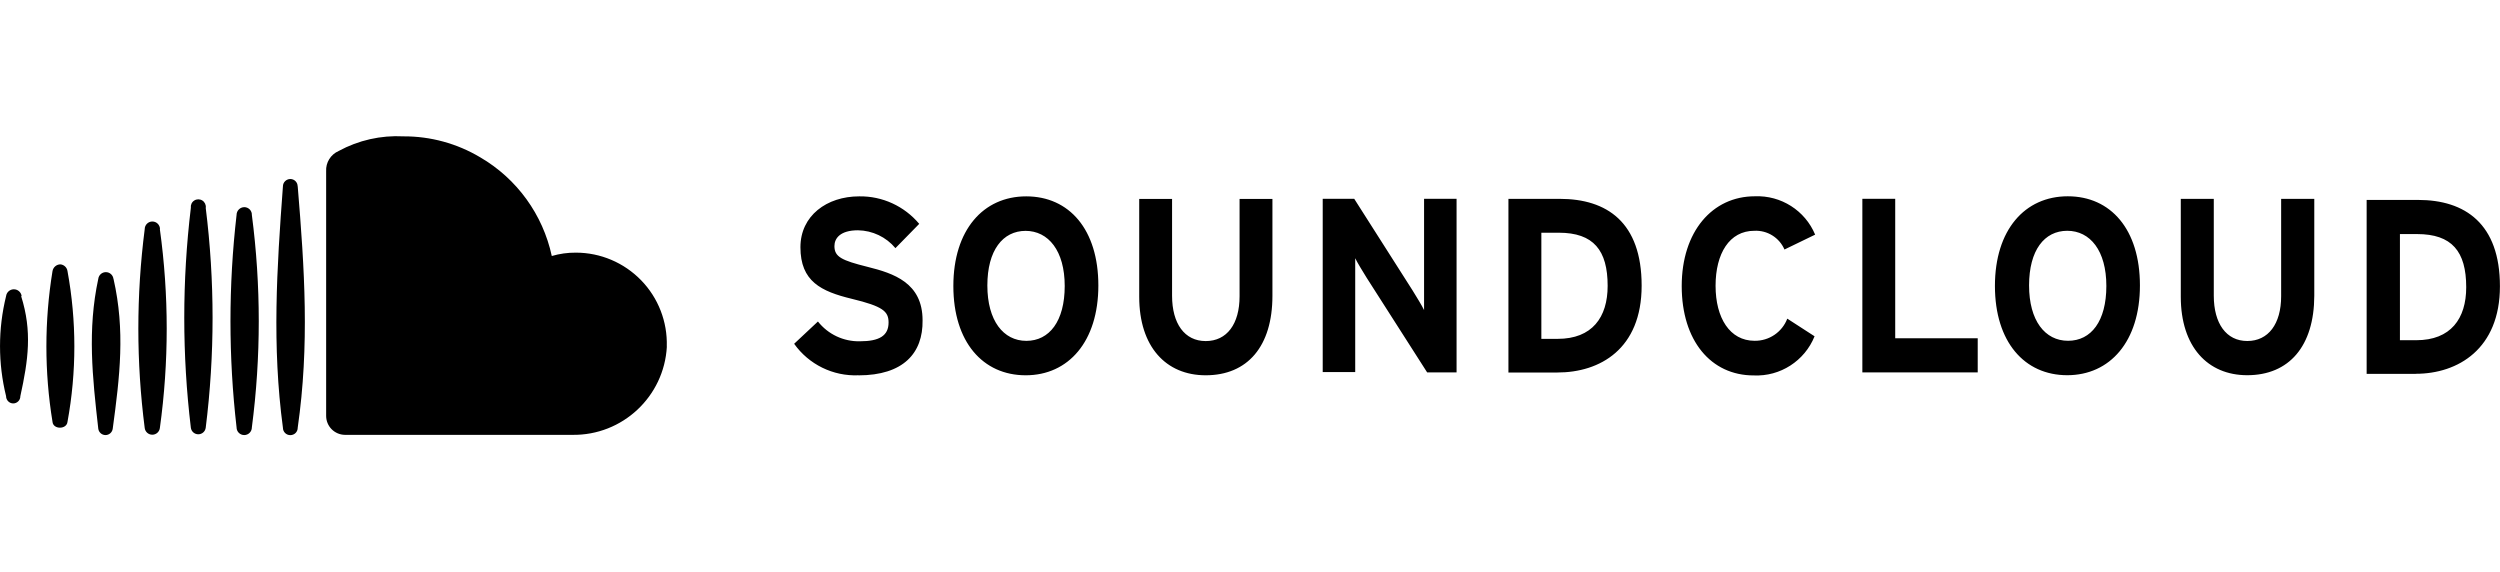
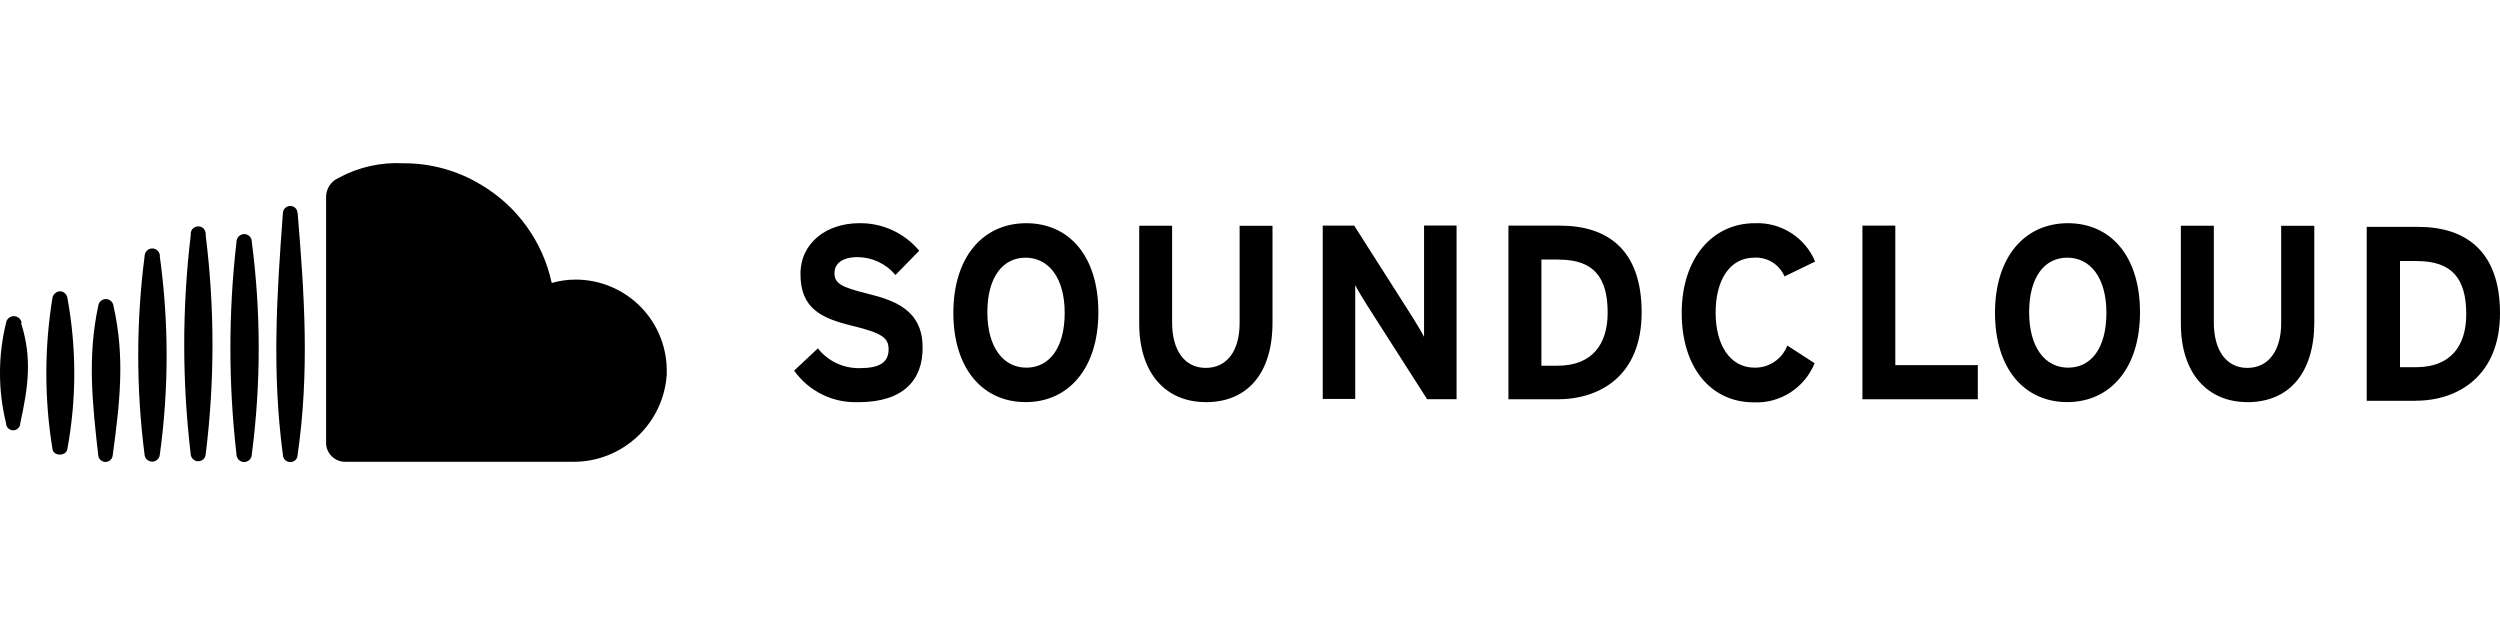
- <svg xmlns="http://www.w3.org/2000/svg" id="a" viewBox="0 0 350 80">
+ <svg xmlns="http://www.w3.org/2000/svg" id="a" viewBox="0 0 320 80">
  <defs>
-     <style>.c{stroke-width:0px;}</style>
+     <style>.cls-1{stroke-width:0px;}</style>
  </defs>
  <g id="b">
-     <path class="c" d="m120.18,52.54c-3.55.15-6.94-1.51-9-4.41l3.33-3.12c1.42,1.8,3.59,2.82,5.88,2.77,2.73,0,4.01-.79,4.01-2.63,0-1.56-.79-2.26-5.13-3.31-4.34-1.05-7.21-2.45-7.21-7.23,0-4.41,3.69-7.12,8.23-7.12,3.24-.05,6.32,1.37,8.4,3.85l-3.33,3.4c-1.3-1.56-3.22-2.47-5.25-2.5-2.47,0-3.29,1.12-3.29,2.21,0,1.51,1,2,4.64,2.91,3.64.91,7.7,2.22,7.7,7.49.07,4.59-2.7,7.7-8.98,7.7Zm23.42,0c-6,0-10.13-4.66-10.13-12.5s4.18-12.55,10.2-12.55,10.1,4.64,10.1,12.48-4.18,12.57-10.17,12.57Zm0-20.22c-3.22,0-5.37,2.73-5.37,7.65s2.24,7.75,5.46,7.75,5.37-2.75,5.37-7.68-2.28-7.72-5.5-7.72h.04Zm25.2,20.22c-5.56,0-9.31-3.99-9.31-10.99v-13.7h4.6v13.56c0,3.89,1.75,6.34,4.71,6.34s4.74-2.38,4.74-6.27v-13.63h4.6v13.56c0,7.07-3.48,11.13-9.35,11.13Zm31.01-.39l-8.47-13.25c-.56-.91-1.31-2.12-1.61-2.75v15.94h-4.55v-24.26h4.41l8.17,12.83c.56.91,1.31,2.12,1.61,2.75v-15.58h4.55v24.31h-4.11Zm18.25,0h-6.88v-24.31h7.19c6.58,0,11.46,3.26,11.46,12.15s-5.86,12.16-11.78,12.16Zm.16-19.57h-2.43v14.86h2.28c4.83,0,7-3.01,7-7.42,0-4.97-1.96-7.44-6.84-7.44Zm31.61,2.36c-.72-1.67-2.4-2.72-4.22-2.63-3.5,0-5.43,3.19-5.43,7.7s2,7.7,5.46,7.7c2.03.03,3.86-1.21,4.58-3.1l3.82,2.47c-1.39,3.45-4.81,5.65-8.52,5.48-6,0-10.08-4.87-10.08-12.51s4.29-12.57,10.24-12.57c3.66-.15,7.03,1.99,8.44,5.37l-4.29,2.08Zm10.9,17.2v-24.31h4.6v19.53h11.55v4.78h-16.15Zm28.69.39c-6,0-10.13-4.66-10.13-12.5s4.18-12.55,10.2-12.55,10.1,4.64,10.1,12.48-4.18,12.57-10.19,12.57h.02Zm0-20.22c-3.22,0-5.35,2.73-5.35,7.65s2.22,7.75,5.46,7.75,5.36-2.75,5.36-7.68-2.26-7.72-5.48-7.72h.02Zm25.2,20.22c-5.55,0-9.31-3.99-9.31-10.99v-13.7h4.62v13.56c0,3.89,1.75,6.34,4.69,6.34s4.74-2.38,4.74-6.27v-13.63h4.64v13.56c-.02,7.07-3.53,11.13-9.4,11.13h.02Zm23.59-.19h-6.88v-24.35h7.21c6.58,0,11.45,3.34,11.45,12.09s-5.86,12.25-11.78,12.25Zm.18-19.57h-2.4v14.86h2.28c4.83,0,7-3.01,7-7.42,0-5.02-2.01-7.44-6.88-7.44Zm-245.03,15.75c-.38,7-6.22,12.46-13.23,12.36h-31.84c-1.46-.02-2.63-1.2-2.63-2.66V23.98c-.07-1.22.63-2.35,1.75-2.84,2.78-1.51,5.92-2.22,9.08-2.05,3.78-.02,7.5,1,10.75,2.94,5.13,2.99,8.76,8.01,10.01,13.81,1.1-.32,2.23-.48,3.38-.47,3.44,0,6.73,1.4,9.13,3.87,2.4,2.47,3.69,5.8,3.59,9.24v.05Zm-51.68-22.44c.96,11.62,1.66,22.21,0,33.8,0,.28-.1.54-.3.74-.19.19-.46.3-.74.3-.57,0-1.03-.46-1.03-1.03-1.54-11.48-.86-22.28,0-33.8,0-.57.47-1.02,1.03-1.03.57,0,1.03.46,1.03,1.03Zm-6.42,4.01c1.29,9.88,1.29,19.88,0,29.75,0,.59-.48,1.07-1.07,1.07s-1.07-.48-1.07-1.07c-1.14-9.89-1.14-19.87,0-29.75,0-.6.49-1.09,1.09-1.09.29,0,.57.13.77.34.2.22.3.5.28.79v-.05Zm-6.46-1c1.28,10.23,1.28,20.58,0,30.8-.07.52-.51.91-1.04.91s-.97-.39-1.04-.91c-1.23-10.23-1.23-20.57,0-30.8-.05-.4.13-.8.48-1.02.34-.22.78-.22,1.13,0,.34.22.53.62.48,1.02Zm-6.42,2.99c1.28,9.24,1.28,18.61,0,27.85-.07.53-.52.93-1.06.93s-.99-.4-1.06-.93c-1.19-9.24-1.19-18.6,0-27.85,0-.59.48-1.07,1.07-1.07s1.07.48,1.07,1.07h-.02Zm-6.49,6.95c1.65,7.26.89,13.63-.11,21-.07.5-.5.88-1.01.88s-.94-.38-1.01-.88c-.82-7.25-1.54-13.84,0-21,.07-.53.52-.93,1.06-.93s.99.4,1.06.93Zm-6.44-1.07c1.28,6.97,1.28,14.12,0,21.09-.11,1.1-2.01,1.1-2.1,0-1.14-6.98-1.14-14.11,0-21.09.09-.54.55-.94,1.1-.95.51.04.93.44,1,.95Zm-6.49,3.5c1.56,4.94,1,8.93-.11,14,0,.27-.1.53-.29.72-.19.19-.44.3-.71.3-.55,0-1-.46-1-1.02-1.13-4.6-1.13-9.4,0-14,.07-.55.54-.96,1.09-.96s1.02.41,1.09.96h-.09Z" />
+     <path class="cls-1" d="m109.88,51.47c-3.25.14-6.35-1.38-8.23-4.03l3.04-2.85c1.3,1.65,3.28,2.58,5.38,2.53,2.5,0,3.67-.72,3.67-2.4,0-1.43-.72-2.07-4.69-3.03-3.97-.96-6.59-2.24-6.59-6.61,0-4.03,3.37-6.51,7.52-6.51,2.96-.05,5.78,1.25,7.68,3.52l-3.04,3.11c-1.19-1.43-2.94-2.26-4.8-2.29-2.26,0-3.01,1.02-3.01,2.02,0,1.38.91,1.83,4.24,2.66s7.04,2.03,7.04,6.85c.06,4.2-2.47,7.04-8.21,7.04h0Zm21.41,0c-5.49,0-9.26-4.26-9.26-11.43s3.82-11.47,9.33-11.47,9.23,4.24,9.23,11.41-3.82,11.49-9.3,11.49Zm0-18.49c-2.94,0-4.91,2.5-4.91,6.99s2.05,7.09,4.99,7.09,4.91-2.51,4.91-7.02-2.08-7.06-5.03-7.06h.04Zm23.04,18.49c-5.08,0-8.51-3.65-8.51-10.05v-12.53h4.21v12.4c0,3.56,1.6,5.8,4.31,5.8s4.33-2.18,4.33-5.73v-12.46h4.21v12.4c0,6.46-3.18,10.18-8.55,10.18h0Zm28.35-.36l-7.74-12.11c-.51-.83-1.2-1.94-1.47-2.51v14.57h-4.16v-22.18h4.03l7.47,11.73c.51.83,1.2,1.94,1.47,2.51v-14.25h4.16v22.23h-3.76Zm16.69,0h-6.29v-22.23h6.57c6.02,0,10.48,2.98,10.48,11.11s-5.36,11.12-10.77,11.12h0Zm.15-17.89h-2.22v13.59h2.08c4.42,0,6.4-2.75,6.4-6.78,0-4.54-1.79-6.8-6.25-6.8h0Zm28.9,2.16c-.66-1.53-2.19-2.49-3.86-2.4-3.2,0-4.96,2.92-4.96,7.04s1.83,7.04,4.99,7.04c1.86.03,3.53-1.11,4.19-2.83l3.49,2.26c-1.27,3.15-4.4,5.17-7.79,5.01-5.49,0-9.22-4.45-9.22-11.44s3.92-11.49,9.36-11.49c3.35-.14,6.43,1.82,7.72,4.91l-3.92,1.9h0Zm9.97,15.73v-22.23h4.21v17.86h10.56v4.37h-14.77Zm26.23.36c-5.49,0-9.26-4.26-9.26-11.43s3.82-11.47,9.33-11.47,9.23,4.24,9.23,11.41-3.82,11.49-9.32,11.49h.02Zm0-18.49c-2.94,0-4.89,2.5-4.89,6.99s2.03,7.09,4.99,7.09,4.9-2.51,4.9-7.02-2.07-7.06-5.01-7.06h.02,0Zm23.04,18.49c-5.07,0-8.51-3.65-8.51-10.05v-12.53h4.22v12.4c0,3.56,1.6,5.8,4.29,5.8s4.33-2.18,4.33-5.73v-12.46h4.24v12.4c-.02,6.46-3.23,10.18-8.59,10.18,0,0,.02,0,.02,0Zm21.57-.17h-6.29v-22.26h6.59c6.02,0,10.47,3.05,10.47,11.05s-5.36,11.2-10.77,11.2h0Zm.16-17.89h-2.19v13.59h2.08c4.42,0,6.4-2.75,6.4-6.78,0-4.59-1.84-6.8-6.29-6.8Zm-224.04,14.4c-.35,6.4-5.69,11.39-12.1,11.3h-29.11c-1.33-.02-2.4-1.1-2.4-2.43v-31.31c-.06-1.12.58-2.15,1.6-2.6,2.54-1.38,5.41-2.03,8.3-1.87,3.46-.02,6.86.91,9.83,2.69,4.69,2.73,8.01,7.32,9.15,12.63,1.01-.29,2.04-.44,3.09-.43,3.15,0,6.15,1.28,8.35,3.54,2.19,2.26,3.37,5.3,3.28,8.45v.05h0Zm-47.25-20.52c.88,10.62,1.52,20.31,0,30.9,0,.26-.09.49-.27.68s-.42.27-.68.27c-.52,0-.94-.42-.94-.94-1.41-10.5-.79-20.37,0-30.9,0-.52.43-.93.94-.94.52,0,.94.42.94.94h0Zm-5.87,3.67c1.18,9.03,1.18,18.18,0,27.2,0,.54-.44.98-.98.98s-.98-.44-.98-.98c-1.04-9.04-1.04-18.17,0-27.2,0-.55.45-1,1-1,.27,0,.52.12.7.31.18.2.27.46.26.72v-.05h0Zm-5.91-.91c1.17,9.35,1.17,18.82,0,28.16-.06.48-.47.83-.95.83s-.89-.36-.95-.83c-1.12-9.35-1.12-18.81,0-28.16-.05-.37.12-.73.44-.93.31-.2.71-.2,1.03,0,.31.2.48.57.44.93h0Zm-5.87,2.73c1.17,8.45,1.17,17.02,0,25.46-.06.48-.48.85-.97.85s-.91-.37-.97-.85c-1.09-8.45-1.09-17.01,0-25.46,0-.54.44-.98.98-.98s.98.44.98.98h-.02Zm-5.93,6.35c1.51,6.64.81,12.46-.1,19.2-.06.46-.46.8-.92.8s-.86-.35-.92-.8c-.75-6.63-1.41-12.65,0-19.2.06-.48.48-.85.97-.85s.91.37.97.85h0Zm-5.89-.98c1.17,6.37,1.17,12.91,0,19.28-.1,1.01-1.84,1.01-1.92,0-1.04-6.38-1.04-12.9,0-19.28.08-.49.5-.86,1.01-.87.47.04.85.4.91.87Zm-5.93,3.2c1.43,4.52.91,8.16-.1,12.8,0,.25-.09.48-.27.66-.17.17-.4.27-.65.27-.5,0-.91-.42-.91-.93-1.03-4.21-1.03-8.59,0-12.8.06-.5.49-.88,1-.88s.93.37,1,.88h-.08.02Z" />
  </g>
</svg>
